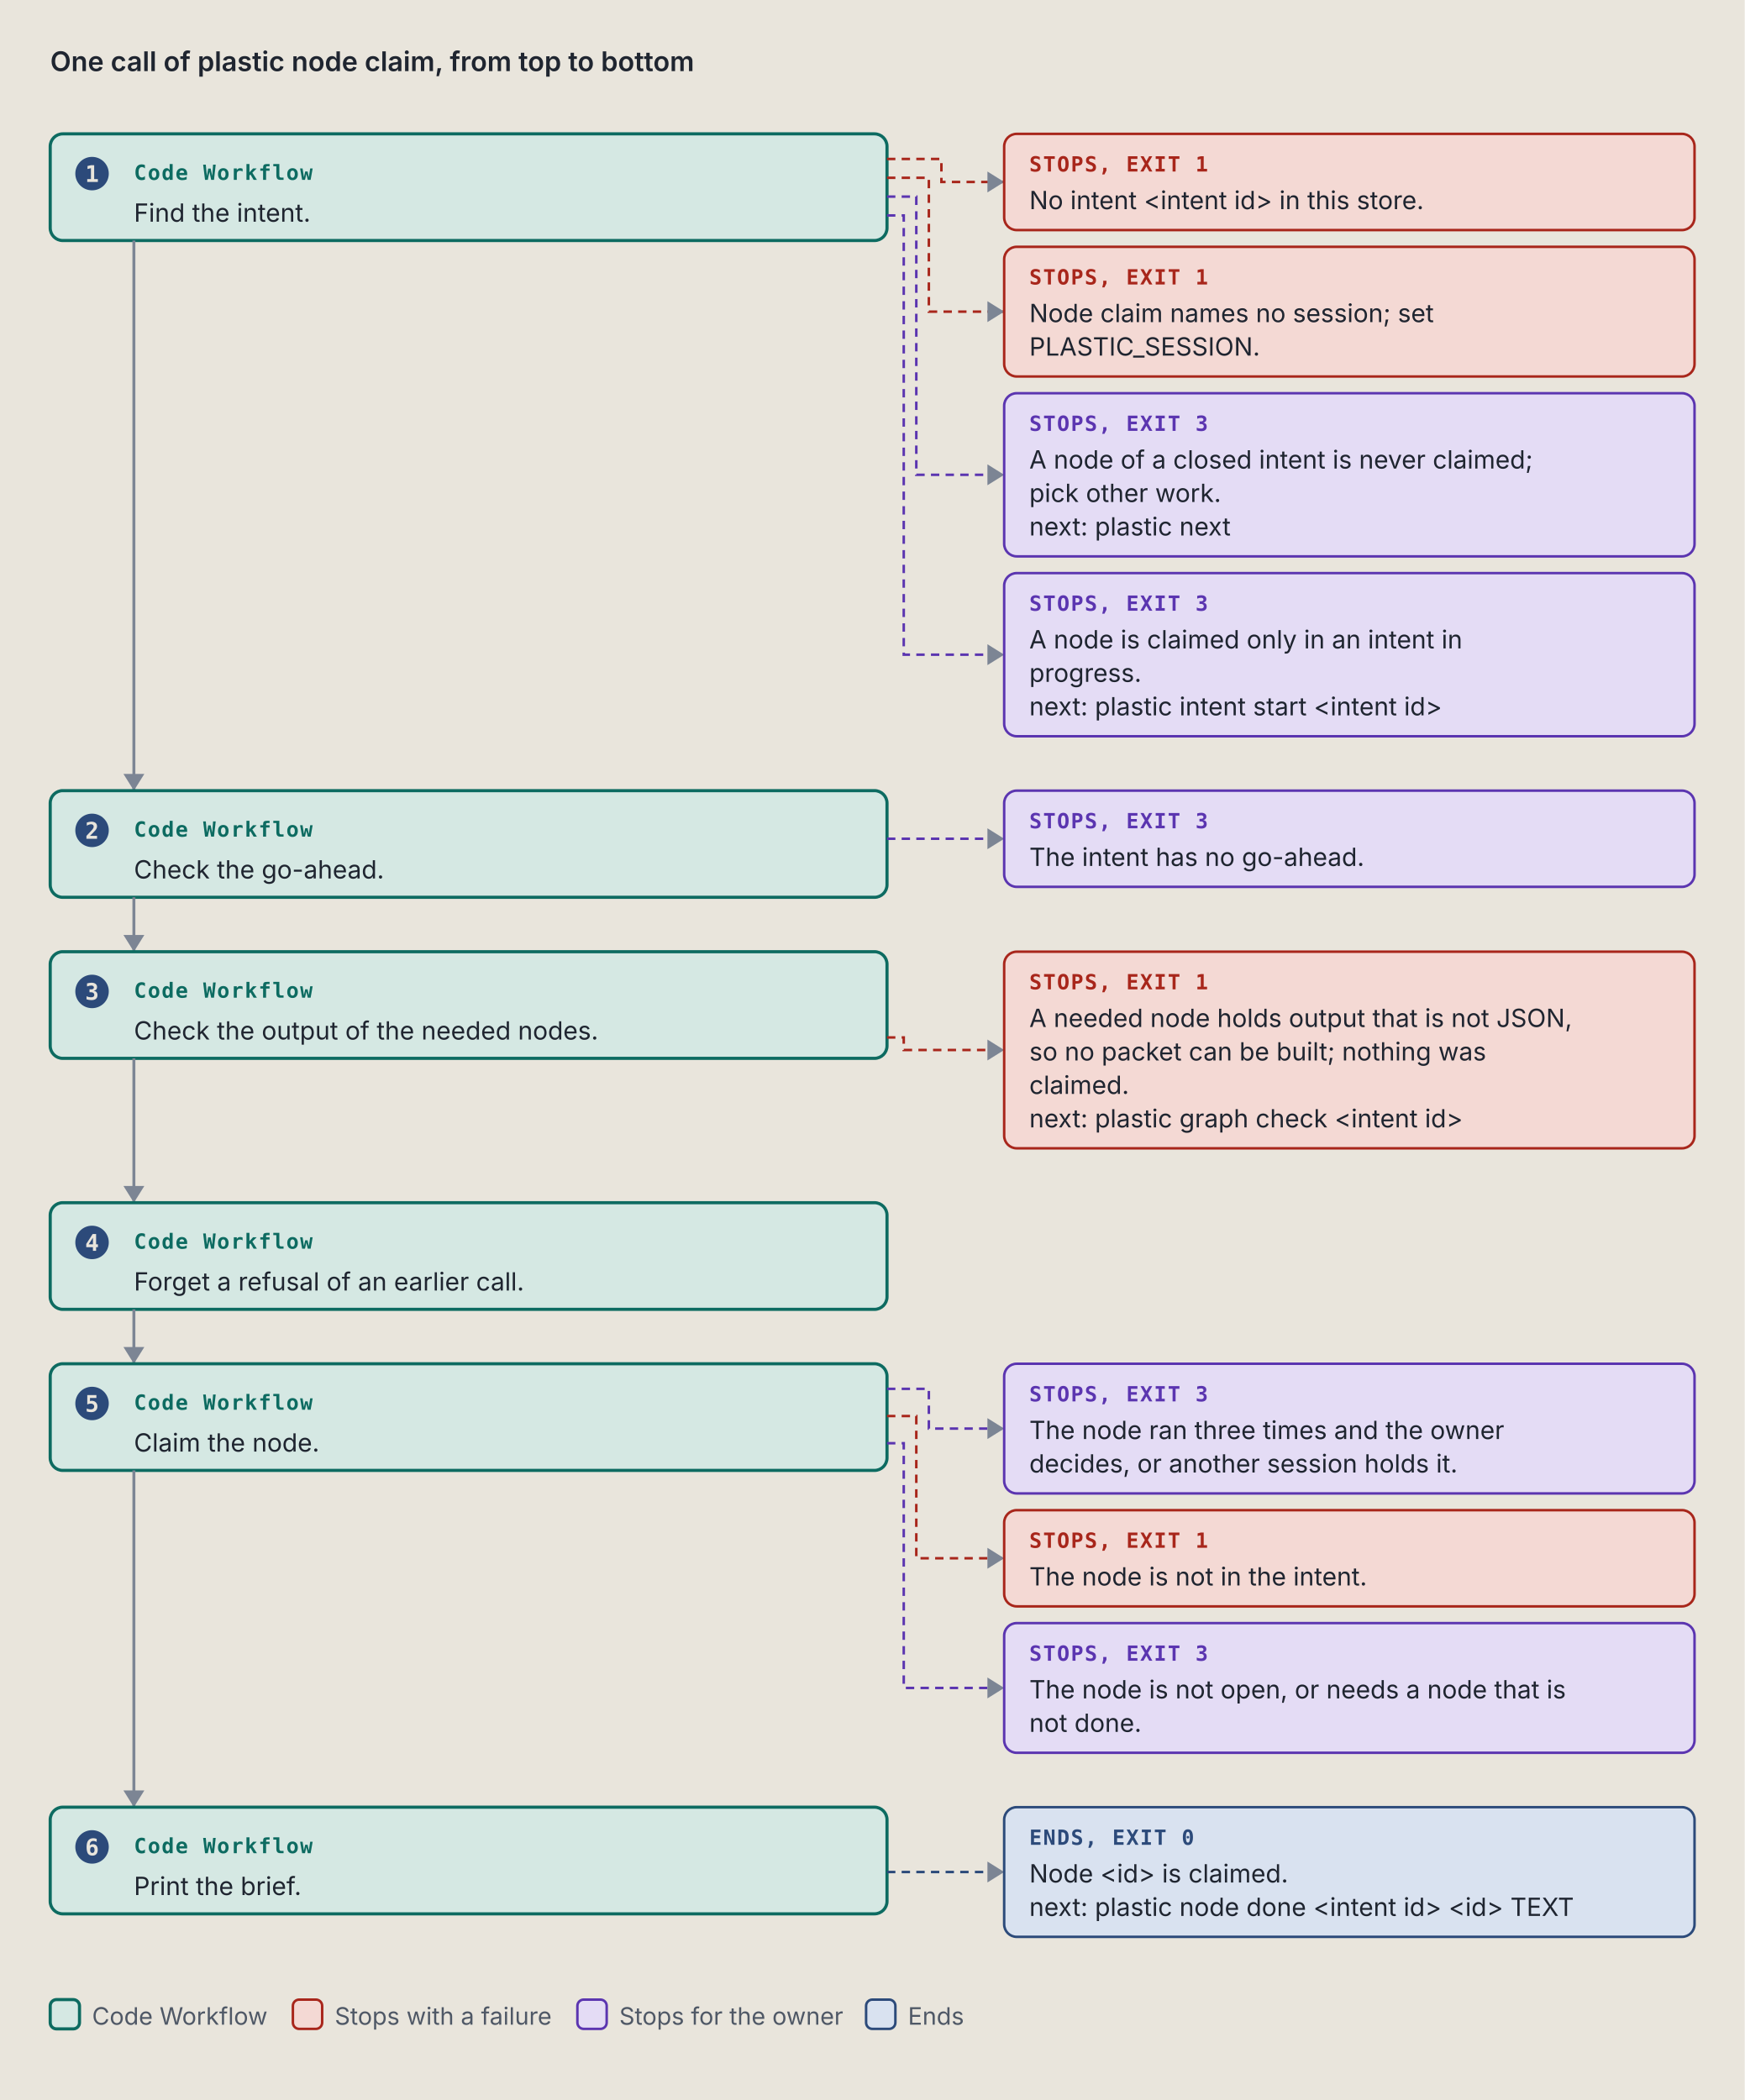
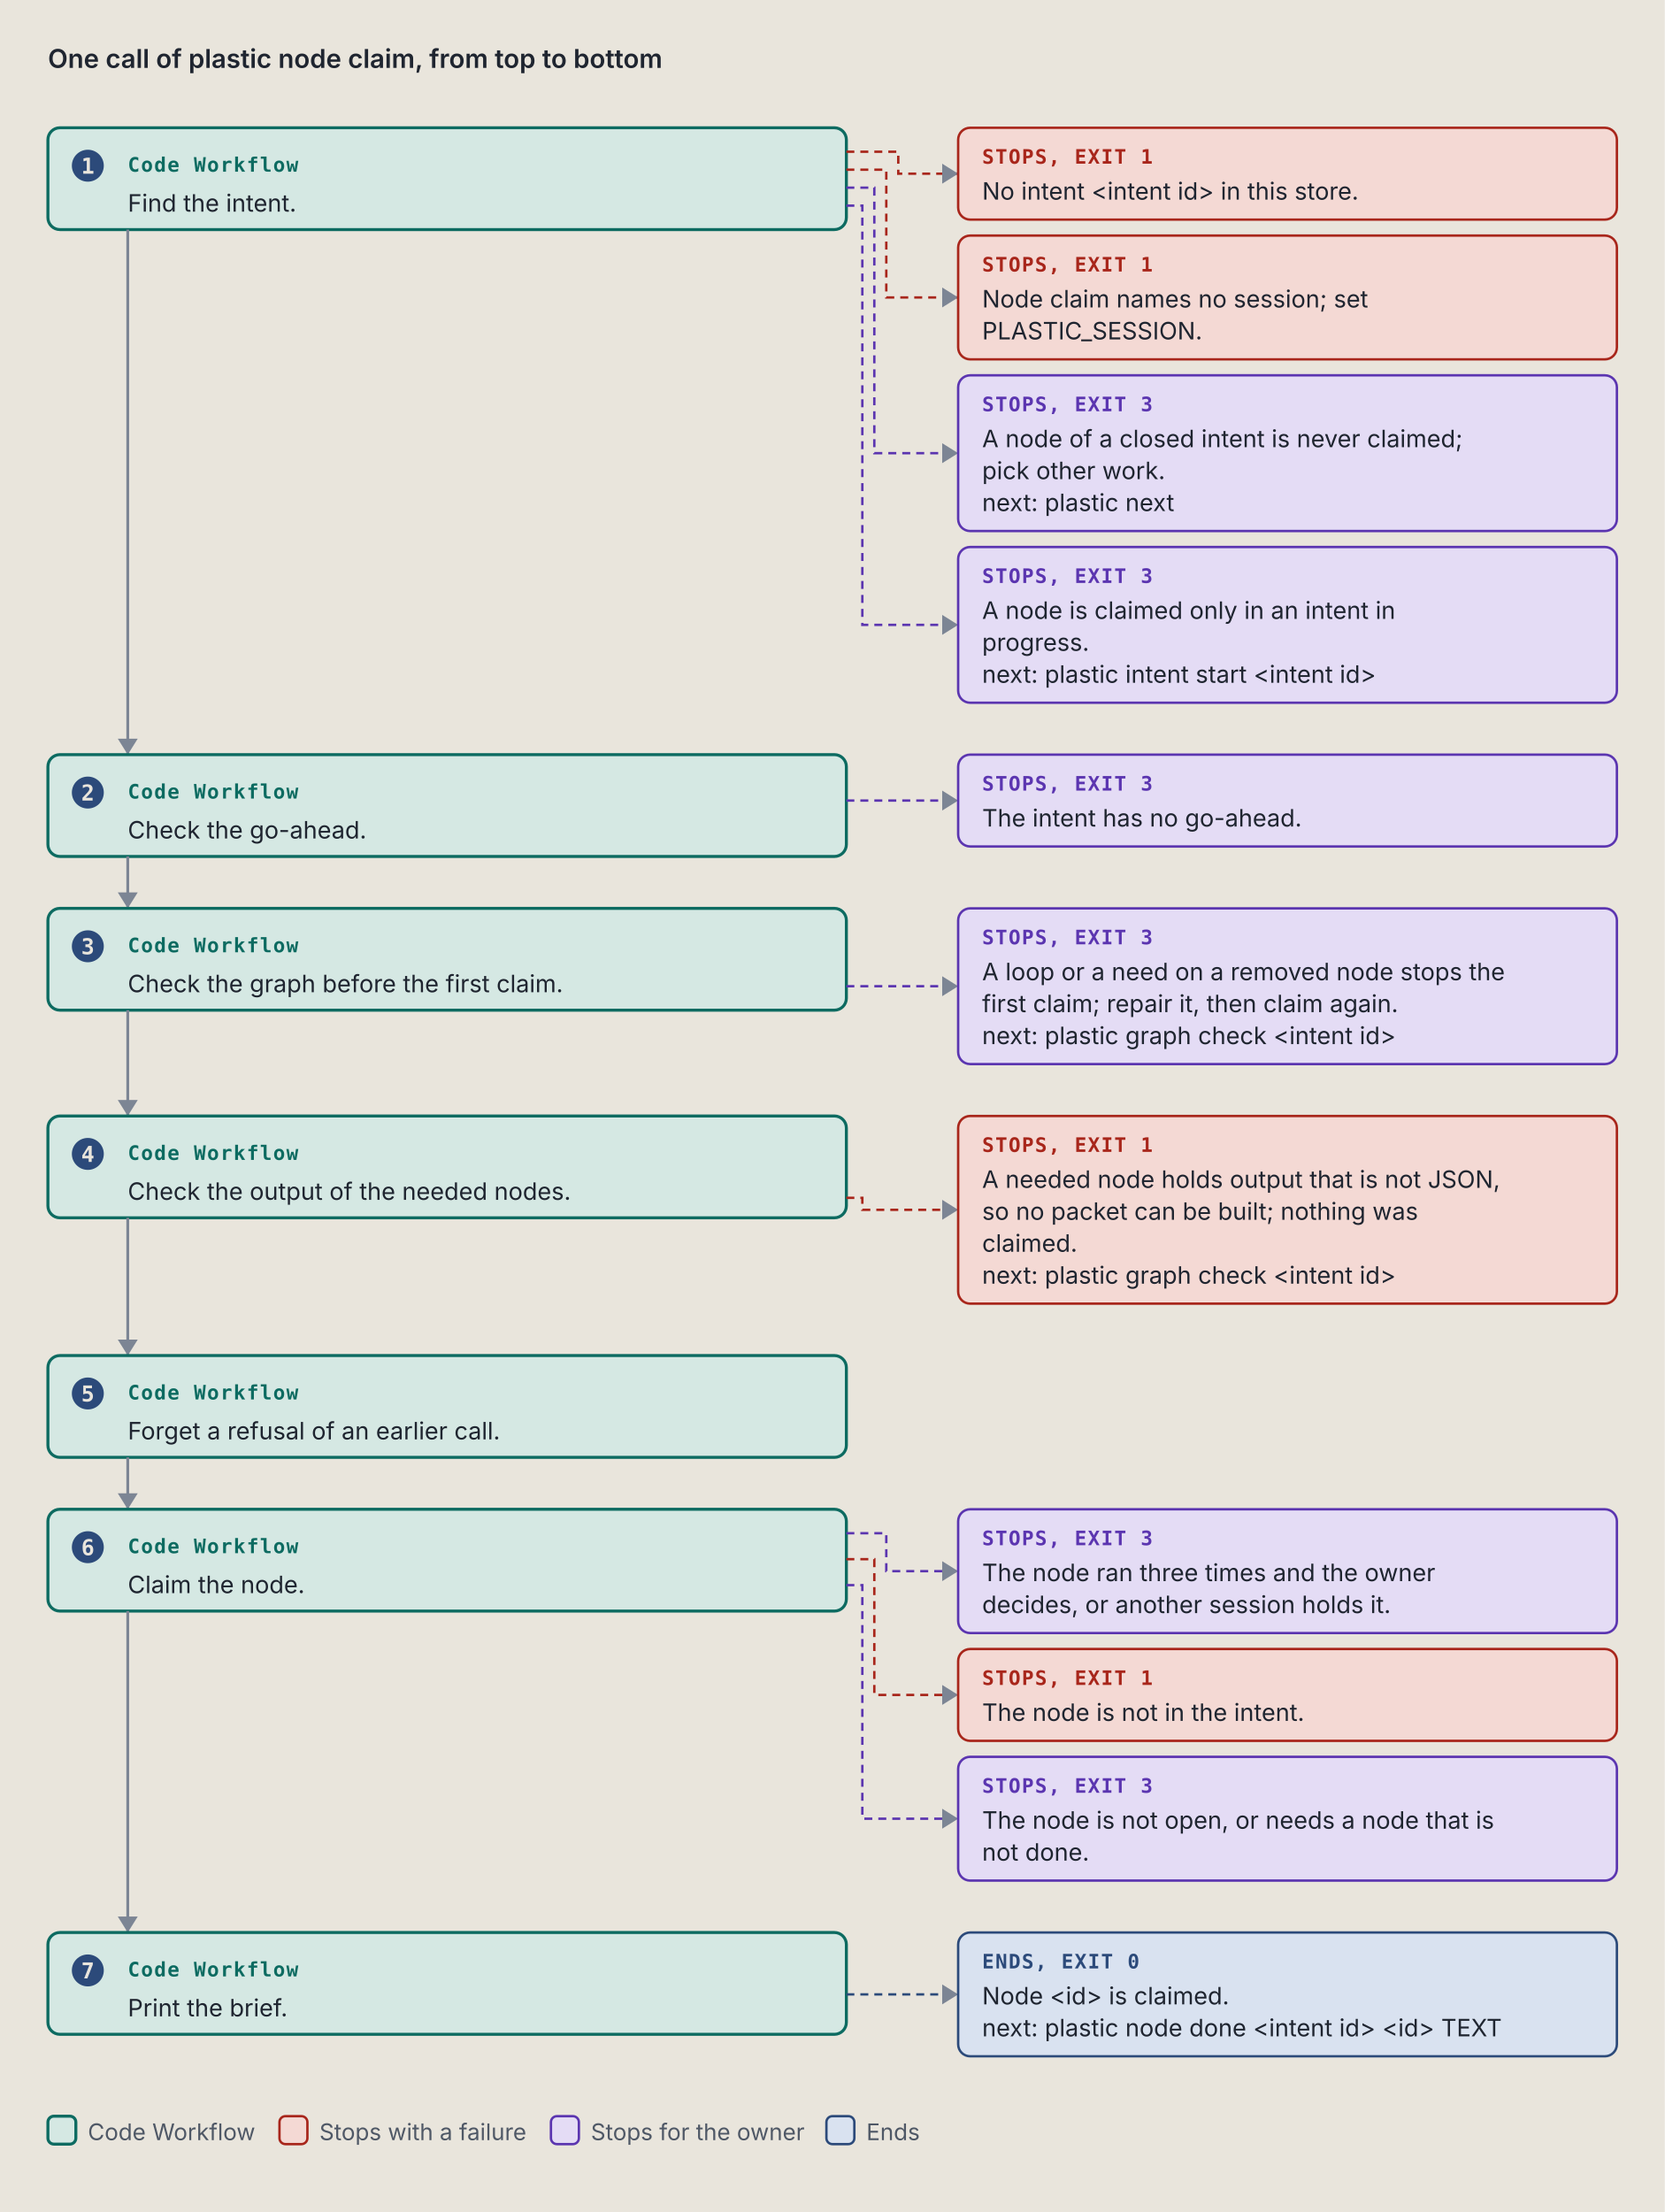
- <svg xmlns="http://www.w3.org/2000/svg" viewBox="0 0 834 1004" width="834" height="1004" role="img" xml:space="preserve">
+ <svg xmlns="http://www.w3.org/2000/svg" viewBox="0 0 834 1108" width="834" height="1108" role="img" xml:space="preserve">
  <style>.ground { fill: #e9e5dc; }
.card { fill: #f4f1ea; stroke: #7c8594; stroke-width: 1; }
.lane-code { fill: #d5e8e3; stroke: #0d6b61; stroke-width: 1.5; }
.lane-agent { fill: #f1e2c7; stroke: #9a5508; stroke-width: 1.5; }
.stop-refusal { fill: #e4dcf5; stroke: #5b35b0; stroke-width: 1.2; }
.stop-failure { fill: #f4d9d4; stroke: #a8261b; stroke-width: 1.2; }
.end { fill: #d9e2f0; stroke: #2c4a7a; stroke-width: 1.2; }
.stop-end { fill: #d9e2f0; stroke: #2c4a7a; stroke-width: 1.2; }
.stop-handoff { fill: #f1e2c7; stroke: #9a5508; stroke-width: 1.2; stroke-dasharray: 5 3; }
.wire-handoff { fill: none; stroke: #9a5508; stroke-width: 1.2; stroke-dasharray: 4 3; }
.wire-end { fill: none; stroke: #2c4a7a; stroke-width: 1.2; stroke-dasharray: 4 3; }
.tag-handoff { fill: #9a5508; }
.k { fill: #4f5866; font: 11.5px "IBM Plex Sans", system-ui, -apple-system, "Segoe UI", sans-serif; }
.way { fill: #1f2530; font: italic 12.5px "IBM Plex Sans", system-ui, -apple-system, "Segoe UI", sans-serif; }
.wire { fill: none; stroke: #7c8594; stroke-width: 1.4; }
.wire-read { fill: none; stroke: #7c8594; stroke-width: 1.4; stroke-dasharray: 5 3; }
.wire-refusal { fill: none; stroke: #5b35b0; stroke-width: 1.2; stroke-dasharray: 4 3; }
.wire-failure { fill: none; stroke: #a8261b; stroke-width: 1.2; stroke-dasharray: 4 3; }
.head { fill: #7c8594; }
.t { fill: #1f2530; font: 12px "IBM Plex Sans", system-ui, -apple-system, "Segoe UI", sans-serif; }
.tb { fill: #1f2530; font: 600 13px "IBM Plex Sans", system-ui, -apple-system, "Segoe UI", sans-serif; }
.tm { fill: #1f2530; font: 11.5px "IBM Plex Mono", ui-monospace, Menlo, Consolas, monospace; }
.tag { font: 600 10px "IBM Plex Mono", ui-monospace, Menlo, Consolas, monospace; letter-spacing: .06em; }
.tag-code { fill: #0d6b61; } .tag-agent { fill: #9a5508; } .tag-refusal { fill: #5b35b0; }
.tag-failure { fill: #a8261b; } .tag-end { fill: #2c4a7a; } .tag-muted { fill: #4f5866; }
.tm.tag-muted { font-size: 10.5px; }
.db { fill: #d9e2f0; stroke: #2c4a7a; stroke-width: 1.2; }
.codebox { fill: #f4f1ea; stroke: #7c8594; stroke-width: 1; }
.cx { fill: #1f2530; font: 12px "IBM Plex Mono", ui-monospace, Menlo, Consolas, monospace; white-space: pre; }
.cx-n { fill: #4f5866; font: 11px "IBM Plex Mono", ui-monospace, Menlo, Consolas, monospace; }
.cx-k { fill: #5b35b0; } .cx-s { fill: #9a5508; } .cx-y { fill: #0d6b61; }
.cx-w { fill: #2c4a7a; font-weight: 600; } .cx-t { fill: #a8261b; } .cx-c { fill: #4f5866; font-style: italic; }
.badge { fill: #2c4a7a; } .badge-t { fill: #e9e5dc; font: 600 11px "IBM Plex Mono", ui-monospace, Menlo, Consolas, monospace; }
.bracket { fill: none; stroke: #2c4a7a; stroke-width: 1.4; }
.term { fill: #16191e; stroke: #7c8594; stroke-width: 1; }
.term-t { fill: #e6e2d8; font: 12px "IBM Plex Mono", ui-monospace, Menlo, Consolas, monospace; }
.term-p { fill: #8fd18f; font: 12px "IBM Plex Mono", ui-monospace, Menlo, Consolas, monospace; }
.term-m { fill: #a3abb6; font: 12px "IBM Plex Mono", ui-monospace, Menlo, Consolas, monospace; }
.big { font: 700 36px "IBM Plex Mono", ui-monospace, Menlo, Consolas, monospace; }

@media (prefers-color-scheme: dark) {
.ground { fill: #171a1f; }
.card { fill: #20242b; stroke: #8a93a2; stroke-width: 1; }
.lane-code { fill: #173a36; stroke: #5cc4b4; stroke-width: 1.5; }
.lane-agent { fill: #3d2e17; stroke: #e5a95a; stroke-width: 1.5; }
.stop-refusal { fill: #2d2445; stroke: #b59cf2; stroke-width: 1.2; }
.stop-failure { fill: #45211e; stroke: #f2958a; stroke-width: 1.2; }
.end { fill: #1f2c42; stroke: #97b6e8; stroke-width: 1.2; }
.stop-end { fill: #1f2c42; stroke: #97b6e8; stroke-width: 1.2; }
.stop-handoff { fill: #3d2e17; stroke: #e5a95a; stroke-width: 1.2; stroke-dasharray: 5 3; }
.wire-handoff { fill: none; stroke: #e5a95a; stroke-width: 1.2; stroke-dasharray: 4 3; }
.wire-end { fill: none; stroke: #97b6e8; stroke-width: 1.2; stroke-dasharray: 4 3; }
.tag-handoff { fill: #e5a95a; }
.k { fill: #b3b9c3; font: 11.5px "IBM Plex Sans", system-ui, -apple-system, "Segoe UI", sans-serif; }
.way { fill: #e8e4da; font: italic 12.5px "IBM Plex Sans", system-ui, -apple-system, "Segoe UI", sans-serif; }
.wire { fill: none; stroke: #8a93a2; stroke-width: 1.4; }
.wire-read { fill: none; stroke: #8a93a2; stroke-width: 1.4; stroke-dasharray: 5 3; }
.wire-refusal { fill: none; stroke: #b59cf2; stroke-width: 1.2; stroke-dasharray: 4 3; }
.wire-failure { fill: none; stroke: #f2958a; stroke-width: 1.2; stroke-dasharray: 4 3; }
.head { fill: #8a93a2; }
.t { fill: #e8e4da; font: 12px "IBM Plex Sans", system-ui, -apple-system, "Segoe UI", sans-serif; }
.tb { fill: #e8e4da; font: 600 13px "IBM Plex Sans", system-ui, -apple-system, "Segoe UI", sans-serif; }
.tm { fill: #e8e4da; font: 11.5px "IBM Plex Mono", ui-monospace, Menlo, Consolas, monospace; }
.tag { font: 600 10px "IBM Plex Mono", ui-monospace, Menlo, Consolas, monospace; letter-spacing: .06em; }
.tag-code { fill: #5cc4b4; } .tag-agent { fill: #e5a95a; } .tag-refusal { fill: #b59cf2; }
.tag-failure { fill: #f2958a; } .tag-end { fill: #97b6e8; } .tag-muted { fill: #b3b9c3; }
.tm.tag-muted { font-size: 10.5px; }
.db { fill: #1f2c42; stroke: #97b6e8; stroke-width: 1.2; }
.codebox { fill: #20242b; stroke: #8a93a2; stroke-width: 1; }
.cx { fill: #e8e4da; font: 12px "IBM Plex Mono", ui-monospace, Menlo, Consolas, monospace; white-space: pre; }
.cx-n { fill: #b3b9c3; font: 11px "IBM Plex Mono", ui-monospace, Menlo, Consolas, monospace; }
.cx-k { fill: #b59cf2; } .cx-s { fill: #e5a95a; } .cx-y { fill: #5cc4b4; }
.cx-w { fill: #97b6e8; font-weight: 600; } .cx-t { fill: #f2958a; } .cx-c { fill: #b3b9c3; font-style: italic; }
.badge { fill: #97b6e8; } .badge-t { fill: #171a1f; font: 600 11px "IBM Plex Mono", ui-monospace, Menlo, Consolas, monospace; }
.bracket { fill: none; stroke: #97b6e8; stroke-width: 1.4; }
.term { fill: #16191e; stroke: #8a93a2; stroke-width: 1; }
.term-t { fill: #e6e2d8; font: 12px "IBM Plex Mono", ui-monospace, Menlo, Consolas, monospace; }
.term-p { fill: #8fd18f; font: 12px "IBM Plex Mono", ui-monospace, Menlo, Consolas, monospace; }
.term-m { fill: #a3abb6; font: 12px "IBM Plex Mono", ui-monospace, Menlo, Consolas, monospace; }
.big { font: 700 36px "IBM Plex Mono", ui-monospace, Menlo, Consolas, monospace; }
}</style>
  <rect width="100%" height="100%" class="ground" />
  <text x="24" y="34" class="tb" text-anchor="start">One call of plastic node claim, from top to bottom</text>
  <rect x="24" y="64" width="400" height="51" rx="6" class="lane-code" />
  <circle cx="44" cy="83" r="8" class="badge" />
  <text x="44" y="87" class="badge-t" text-anchor="middle">1</text>
  <text x="64" y="86" class="tag tag-code" text-anchor="start">Code Workflow</text>
  <text x="64" y="106" class="t" text-anchor="start">Find the intent.</text>
  <path d="M 424 76 L 450 76 L 450 87 L 480 87" class="wire-failure" />
  <path d="M 472 82 L 480 87 L 472 92 Z" class="head" />
  <rect x="480" y="64" width="330" height="46" rx="6" class="stop-failure" />
  <text x="492" y="82" class="tag tag-failure" text-anchor="start">STOPS, EXIT 1</text>
  <text x="492" y="100" class="t" text-anchor="start">No intent &lt;intent id&gt; in this store.</text>
  <path d="M 424 85 L 444 85 L 444 149 L 480 149" class="wire-failure" />
  <path d="M 472 144 L 480 149 L 472 154 Z" class="head" />
  <rect x="480" y="118" width="330" height="62" rx="6" class="stop-failure" />
  <text x="492" y="136" class="tag tag-failure" text-anchor="start">STOPS, EXIT 1</text>
  <text x="492" y="154" class="t" text-anchor="start">Node claim names no session; set</text>
  <text x="492" y="170" class="t" text-anchor="start">PLASTIC_SESSION.</text>
  <path d="M 424 94 L 438 94 L 438 227 L 480 227" class="wire-refusal" />
  <path d="M 472 222 L 480 227 L 472 232 Z" class="head" />
  <rect x="480" y="188" width="330" height="78" rx="6" class="stop-refusal" />
  <text x="492" y="206" class="tag tag-refusal" text-anchor="start">STOPS, EXIT 3</text>
  <text x="492" y="224" class="t" text-anchor="start">A node of a closed intent is never claimed;</text>
  <text x="492" y="240" class="t" text-anchor="start">pick other work.</text>
  <text x="492" y="256" class="t" text-anchor="start">next: plastic next</text>
  <path d="M 424 103 L 432 103 L 432 313 L 480 313" class="wire-refusal" />
  <path d="M 472 308 L 480 313 L 472 318 Z" class="head" />
  <rect x="480" y="274" width="330" height="78" rx="6" class="stop-refusal" />
  <text x="492" y="292" class="tag tag-refusal" text-anchor="start">STOPS, EXIT 3</text>
  <text x="492" y="310" class="t" text-anchor="start">A node is claimed only in an intent in</text>
  <text x="492" y="326" class="t" text-anchor="start">progress.</text>
  <text x="492" y="342" class="t" text-anchor="start">next: plastic intent start &lt;intent id&gt;</text>
  <path d="M 64 115 L 64 378" class="wire" />
  <path d="M 59 370 L 64 378 L 69 370 Z" class="head" />
  <rect x="24" y="378" width="400" height="51" rx="6" class="lane-code" />
  <circle cx="44" cy="397" r="8" class="badge" />
  <text x="44" y="401" class="badge-t" text-anchor="middle">2</text>
  <text x="64" y="400" class="tag tag-code" text-anchor="start">Code Workflow</text>
  <text x="64" y="420" class="t" text-anchor="start">Check the go-ahead.</text>
  <path d="M 424 401 L 480 401" class="wire-refusal" />
  <path d="M 472 396 L 480 401 L 472 406 Z" class="head" />
  <rect x="480" y="378" width="330" height="46" rx="6" class="stop-refusal" />
  <text x="492" y="396" class="tag tag-refusal" text-anchor="start">STOPS, EXIT 3</text>
  <text x="492" y="414" class="t" text-anchor="start">The intent has no go-ahead.</text>
  <path d="M 64 429 L 64 455" class="wire" />
  <path d="M 59 447 L 64 455 L 69 447 Z" class="head" />
  <rect x="24" y="455" width="400" height="51" rx="6" class="lane-code" />
  <circle cx="44" cy="474" r="8" class="badge" />
  <text x="44" y="478" class="badge-t" text-anchor="middle">3</text>
  <text x="64" y="477" class="tag tag-code" text-anchor="start">Code Workflow</text>
-   <text x="64" y="497" class="t" text-anchor="start">Check the output of the needed nodes.</text>
-   <path d="M 424 496 L 432 496 L 432 502 L 480 502" class="wire-failure" />
-   <path d="M 472 497 L 480 502 L 472 507 Z" class="head" />
-   <rect x="480" y="455" width="330" height="94" rx="6" class="stop-failure" />
-   <text x="492" y="473" class="tag tag-failure" text-anchor="start">STOPS, EXIT 1</text>
-   <text x="492" y="491" class="t" text-anchor="start">A needed node holds output that is not JSON,</text>
-   <text x="492" y="507" class="t" text-anchor="start">so no packet can be built; nothing was</text>
-   <text x="492" y="523" class="t" text-anchor="start">claimed.</text>
-   <text x="492" y="539" class="t" text-anchor="start">next: plastic graph check &lt;intent id&gt;</text>
-   <path d="M 64 506 L 64 575" class="wire" />
-   <path d="M 59 567 L 64 575 L 69 567 Z" class="head" />
-   <rect x="24" y="575" width="400" height="51" rx="6" class="lane-code" />
-   <circle cx="44" cy="594" r="8" class="badge" />
-   <text x="44" y="598" class="badge-t" text-anchor="middle">4</text>
-   <text x="64" y="597" class="tag tag-code" text-anchor="start">Code Workflow</text>
-   <text x="64" y="617" class="t" text-anchor="start">Forget a refusal of an earlier call.</text>
-   <path d="M 64 626 L 64 652" class="wire" />
-   <path d="M 59 644 L 64 652 L 69 644 Z" class="head" />
-   <rect x="24" y="652" width="400" height="51" rx="6" class="lane-code" />
-   <circle cx="44" cy="671" r="8" class="badge" />
-   <text x="44" y="675" class="badge-t" text-anchor="middle">5</text>
-   <text x="64" y="674" class="tag tag-code" text-anchor="start">Code Workflow</text>
-   <text x="64" y="694" class="t" text-anchor="start">Claim the node.</text>
-   <path d="M 424 664 L 444 664 L 444 683 L 480 683" class="wire-refusal" />
-   <path d="M 472 678 L 480 683 L 472 688 Z" class="head" />
-   <rect x="480" y="652" width="330" height="62" rx="6" class="stop-refusal" />
-   <text x="492" y="670" class="tag tag-refusal" text-anchor="start">STOPS, EXIT 3</text>
-   <text x="492" y="688" class="t" text-anchor="start">The node ran three times and the owner</text>
-   <text x="492" y="704" class="t" text-anchor="start">decides, or another session holds it.</text>
-   <path d="M 424 677 L 438 677 L 438 745 L 480 745" class="wire-failure" />
-   <path d="M 472 740 L 480 745 L 472 750 Z" class="head" />
-   <rect x="480" y="722" width="330" height="46" rx="6" class="stop-failure" />
-   <text x="492" y="740" class="tag tag-failure" text-anchor="start">STOPS, EXIT 1</text>
-   <text x="492" y="758" class="t" text-anchor="start">The node is not in the intent.</text>
-   <path d="M 424 690 L 432 690 L 432 807 L 480 807" class="wire-refusal" />
-   <path d="M 472 802 L 480 807 L 472 812 Z" class="head" />
-   <rect x="480" y="776" width="330" height="62" rx="6" class="stop-refusal" />
-   <text x="492" y="794" class="tag tag-refusal" text-anchor="start">STOPS, EXIT 3</text>
-   <text x="492" y="812" class="t" text-anchor="start">The node is not open, or needs a node that is</text>
-   <text x="492" y="828" class="t" text-anchor="start">not done.</text>
-   <path d="M 64 703 L 64 864" class="wire" />
-   <path d="M 59 856 L 64 864 L 69 856 Z" class="head" />
-   <rect x="24" y="864" width="400" height="51" rx="6" class="lane-code" />
-   <circle cx="44" cy="883" r="8" class="badge" />
-   <text x="44" y="887" class="badge-t" text-anchor="middle">6</text>
-   <text x="64" y="886" class="tag tag-code" text-anchor="start">Code Workflow</text>
-   <text x="64" y="906" class="t" text-anchor="start">Print the brief.</text>
-   <path d="M 424 895 L 480 895" class="wire-end" />
-   <path d="M 472 890 L 480 895 L 472 900 Z" class="head" />
-   <rect x="480" y="864" width="330" height="62" rx="6" class="stop-end" />
-   <text x="492" y="882" class="tag tag-end" text-anchor="start">ENDS, EXIT 0</text>
-   <text x="492" y="900" class="t" text-anchor="start">Node &lt;id&gt; is claimed.</text>
-   <text x="492" y="916" class="t" text-anchor="start">next: plastic node done &lt;intent id&gt; &lt;id&gt; TEXT</text>
-   <rect x="24" y="956" width="14" height="14" rx="3" class="lane-code" />
-   <text x="44" y="968" class="k" text-anchor="start">Code Workflow</text>
-   <rect x="140" y="956" width="14" height="14" rx="3" class="stop-failure" />
-   <text x="160" y="968" class="k" text-anchor="start">Stops with a failure</text>
-   <rect x="276" y="956" width="14" height="14" rx="3" class="stop-refusal" />
-   <text x="296" y="968" class="k" text-anchor="start">Stops for the owner</text>
-   <rect x="414" y="956" width="14" height="14" rx="3" class="stop-end" />
-   <text x="434" y="968" class="k" text-anchor="start">Ends</text>
+   <text x="64" y="497" class="t" text-anchor="start">Check the graph before the first claim.</text>
+   <path d="M 424 494 L 480 494" class="wire-refusal" />
+   <path d="M 472 489 L 480 494 L 472 499 Z" class="head" />
+   <rect x="480" y="455" width="330" height="78" rx="6" class="stop-refusal" />
+   <text x="492" y="473" class="tag tag-refusal" text-anchor="start">STOPS, EXIT 3</text>
+   <text x="492" y="491" class="t" text-anchor="start">A loop or a need on a removed node stops the</text>
+   <text x="492" y="507" class="t" text-anchor="start">first claim; repair it, then claim again.</text>
+   <text x="492" y="523" class="t" text-anchor="start">next: plastic graph check &lt;intent id&gt;</text>
+   <path d="M 64 506 L 64 559" class="wire" />
+   <path d="M 59 551 L 64 559 L 69 551 Z" class="head" />
+   <rect x="24" y="559" width="400" height="51" rx="6" class="lane-code" />
+   <circle cx="44" cy="578" r="8" class="badge" />
+   <text x="44" y="582" class="badge-t" text-anchor="middle">4</text>
+   <text x="64" y="581" class="tag tag-code" text-anchor="start">Code Workflow</text>
+   <text x="64" y="601" class="t" text-anchor="start">Check the output of the needed nodes.</text>
+   <path d="M 424 600 L 432 600 L 432 606 L 480 606" class="wire-failure" />
+   <path d="M 472 601 L 480 606 L 472 611 Z" class="head" />
+   <rect x="480" y="559" width="330" height="94" rx="6" class="stop-failure" />
+   <text x="492" y="577" class="tag tag-failure" text-anchor="start">STOPS, EXIT 1</text>
+   <text x="492" y="595" class="t" text-anchor="start">A needed node holds output that is not JSON,</text>
+   <text x="492" y="611" class="t" text-anchor="start">so no packet can be built; nothing was</text>
+   <text x="492" y="627" class="t" text-anchor="start">claimed.</text>
+   <text x="492" y="643" class="t" text-anchor="start">next: plastic graph check &lt;intent id&gt;</text>
+   <path d="M 64 610 L 64 679" class="wire" />
+   <path d="M 59 671 L 64 679 L 69 671 Z" class="head" />
+   <rect x="24" y="679" width="400" height="51" rx="6" class="lane-code" />
+   <circle cx="44" cy="698" r="8" class="badge" />
+   <text x="44" y="702" class="badge-t" text-anchor="middle">5</text>
+   <text x="64" y="701" class="tag tag-code" text-anchor="start">Code Workflow</text>
+   <text x="64" y="721" class="t" text-anchor="start">Forget a refusal of an earlier call.</text>
+   <path d="M 64 730 L 64 756" class="wire" />
+   <path d="M 59 748 L 64 756 L 69 748 Z" class="head" />
+   <rect x="24" y="756" width="400" height="51" rx="6" class="lane-code" />
+   <circle cx="44" cy="775" r="8" class="badge" />
+   <text x="44" y="779" class="badge-t" text-anchor="middle">6</text>
+   <text x="64" y="778" class="tag tag-code" text-anchor="start">Code Workflow</text>
+   <text x="64" y="798" class="t" text-anchor="start">Claim the node.</text>
+   <path d="M 424 768 L 444 768 L 444 787 L 480 787" class="wire-refusal" />
+   <path d="M 472 782 L 480 787 L 472 792 Z" class="head" />
+   <rect x="480" y="756" width="330" height="62" rx="6" class="stop-refusal" />
+   <text x="492" y="774" class="tag tag-refusal" text-anchor="start">STOPS, EXIT 3</text>
+   <text x="492" y="792" class="t" text-anchor="start">The node ran three times and the owner</text>
+   <text x="492" y="808" class="t" text-anchor="start">decides, or another session holds it.</text>
+   <path d="M 424 781 L 438 781 L 438 849 L 480 849" class="wire-failure" />
+   <path d="M 472 844 L 480 849 L 472 854 Z" class="head" />
+   <rect x="480" y="826" width="330" height="46" rx="6" class="stop-failure" />
+   <text x="492" y="844" class="tag tag-failure" text-anchor="start">STOPS, EXIT 1</text>
+   <text x="492" y="862" class="t" text-anchor="start">The node is not in the intent.</text>
+   <path d="M 424 794 L 432 794 L 432 911 L 480 911" class="wire-refusal" />
+   <path d="M 472 906 L 480 911 L 472 916 Z" class="head" />
+   <rect x="480" y="880" width="330" height="62" rx="6" class="stop-refusal" />
+   <text x="492" y="898" class="tag tag-refusal" text-anchor="start">STOPS, EXIT 3</text>
+   <text x="492" y="916" class="t" text-anchor="start">The node is not open, or needs a node that is</text>
+   <text x="492" y="932" class="t" text-anchor="start">not done.</text>
+   <path d="M 64 807 L 64 968" class="wire" />
+   <path d="M 59 960 L 64 968 L 69 960 Z" class="head" />
+   <rect x="24" y="968" width="400" height="51" rx="6" class="lane-code" />
+   <circle cx="44" cy="987" r="8" class="badge" />
+   <text x="44" y="991" class="badge-t" text-anchor="middle">7</text>
+   <text x="64" y="990" class="tag tag-code" text-anchor="start">Code Workflow</text>
+   <text x="64" y="1010" class="t" text-anchor="start">Print the brief.</text>
+   <path d="M 424 999 L 480 999" class="wire-end" />
+   <path d="M 472 994 L 480 999 L 472 1004 Z" class="head" />
+   <rect x="480" y="968" width="330" height="62" rx="6" class="stop-end" />
+   <text x="492" y="986" class="tag tag-end" text-anchor="start">ENDS, EXIT 0</text>
+   <text x="492" y="1004" class="t" text-anchor="start">Node &lt;id&gt; is claimed.</text>
+   <text x="492" y="1020" class="t" text-anchor="start">next: plastic node done &lt;intent id&gt; &lt;id&gt; TEXT</text>
+   <rect x="24" y="1060" width="14" height="14" rx="3" class="lane-code" />
+   <text x="44" y="1072" class="k" text-anchor="start">Code Workflow</text>
+   <rect x="140" y="1060" width="14" height="14" rx="3" class="stop-failure" />
+   <text x="160" y="1072" class="k" text-anchor="start">Stops with a failure</text>
+   <rect x="276" y="1060" width="14" height="14" rx="3" class="stop-refusal" />
+   <text x="296" y="1072" class="k" text-anchor="start">Stops for the owner</text>
+   <rect x="414" y="1060" width="14" height="14" rx="3" class="stop-end" />
+   <text x="434" y="1072" class="k" text-anchor="start">Ends</text>
</svg>
